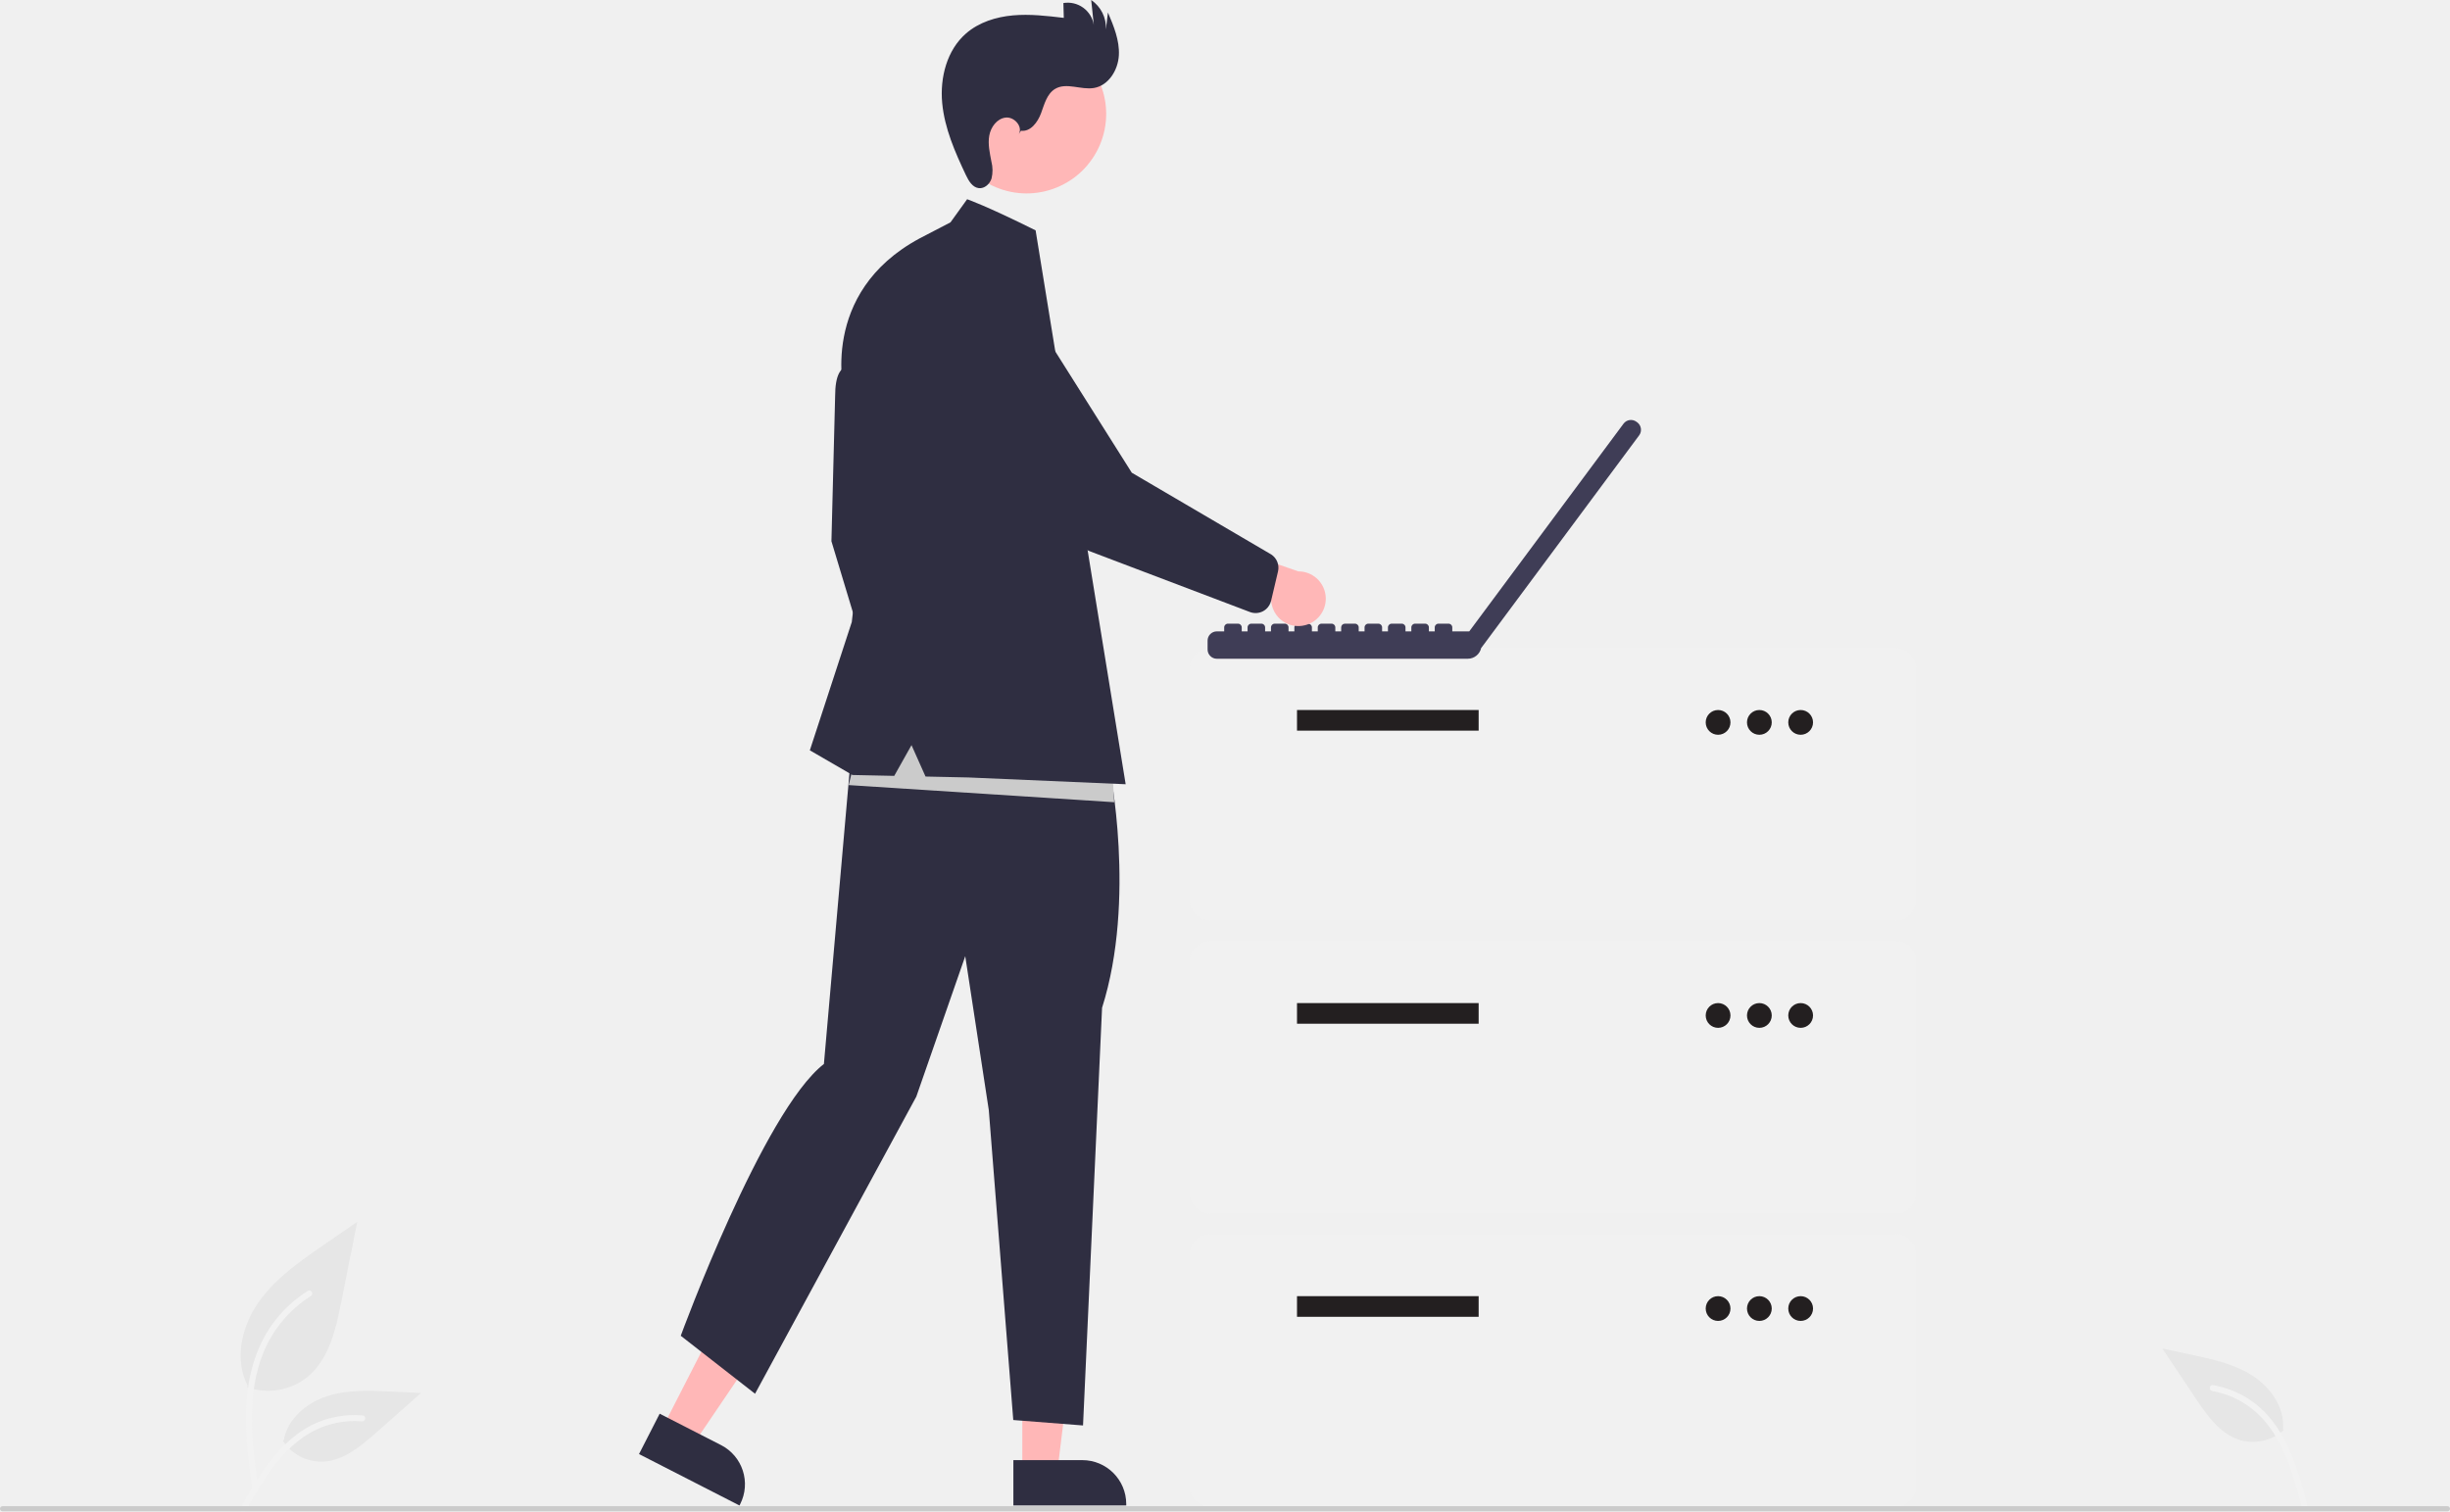
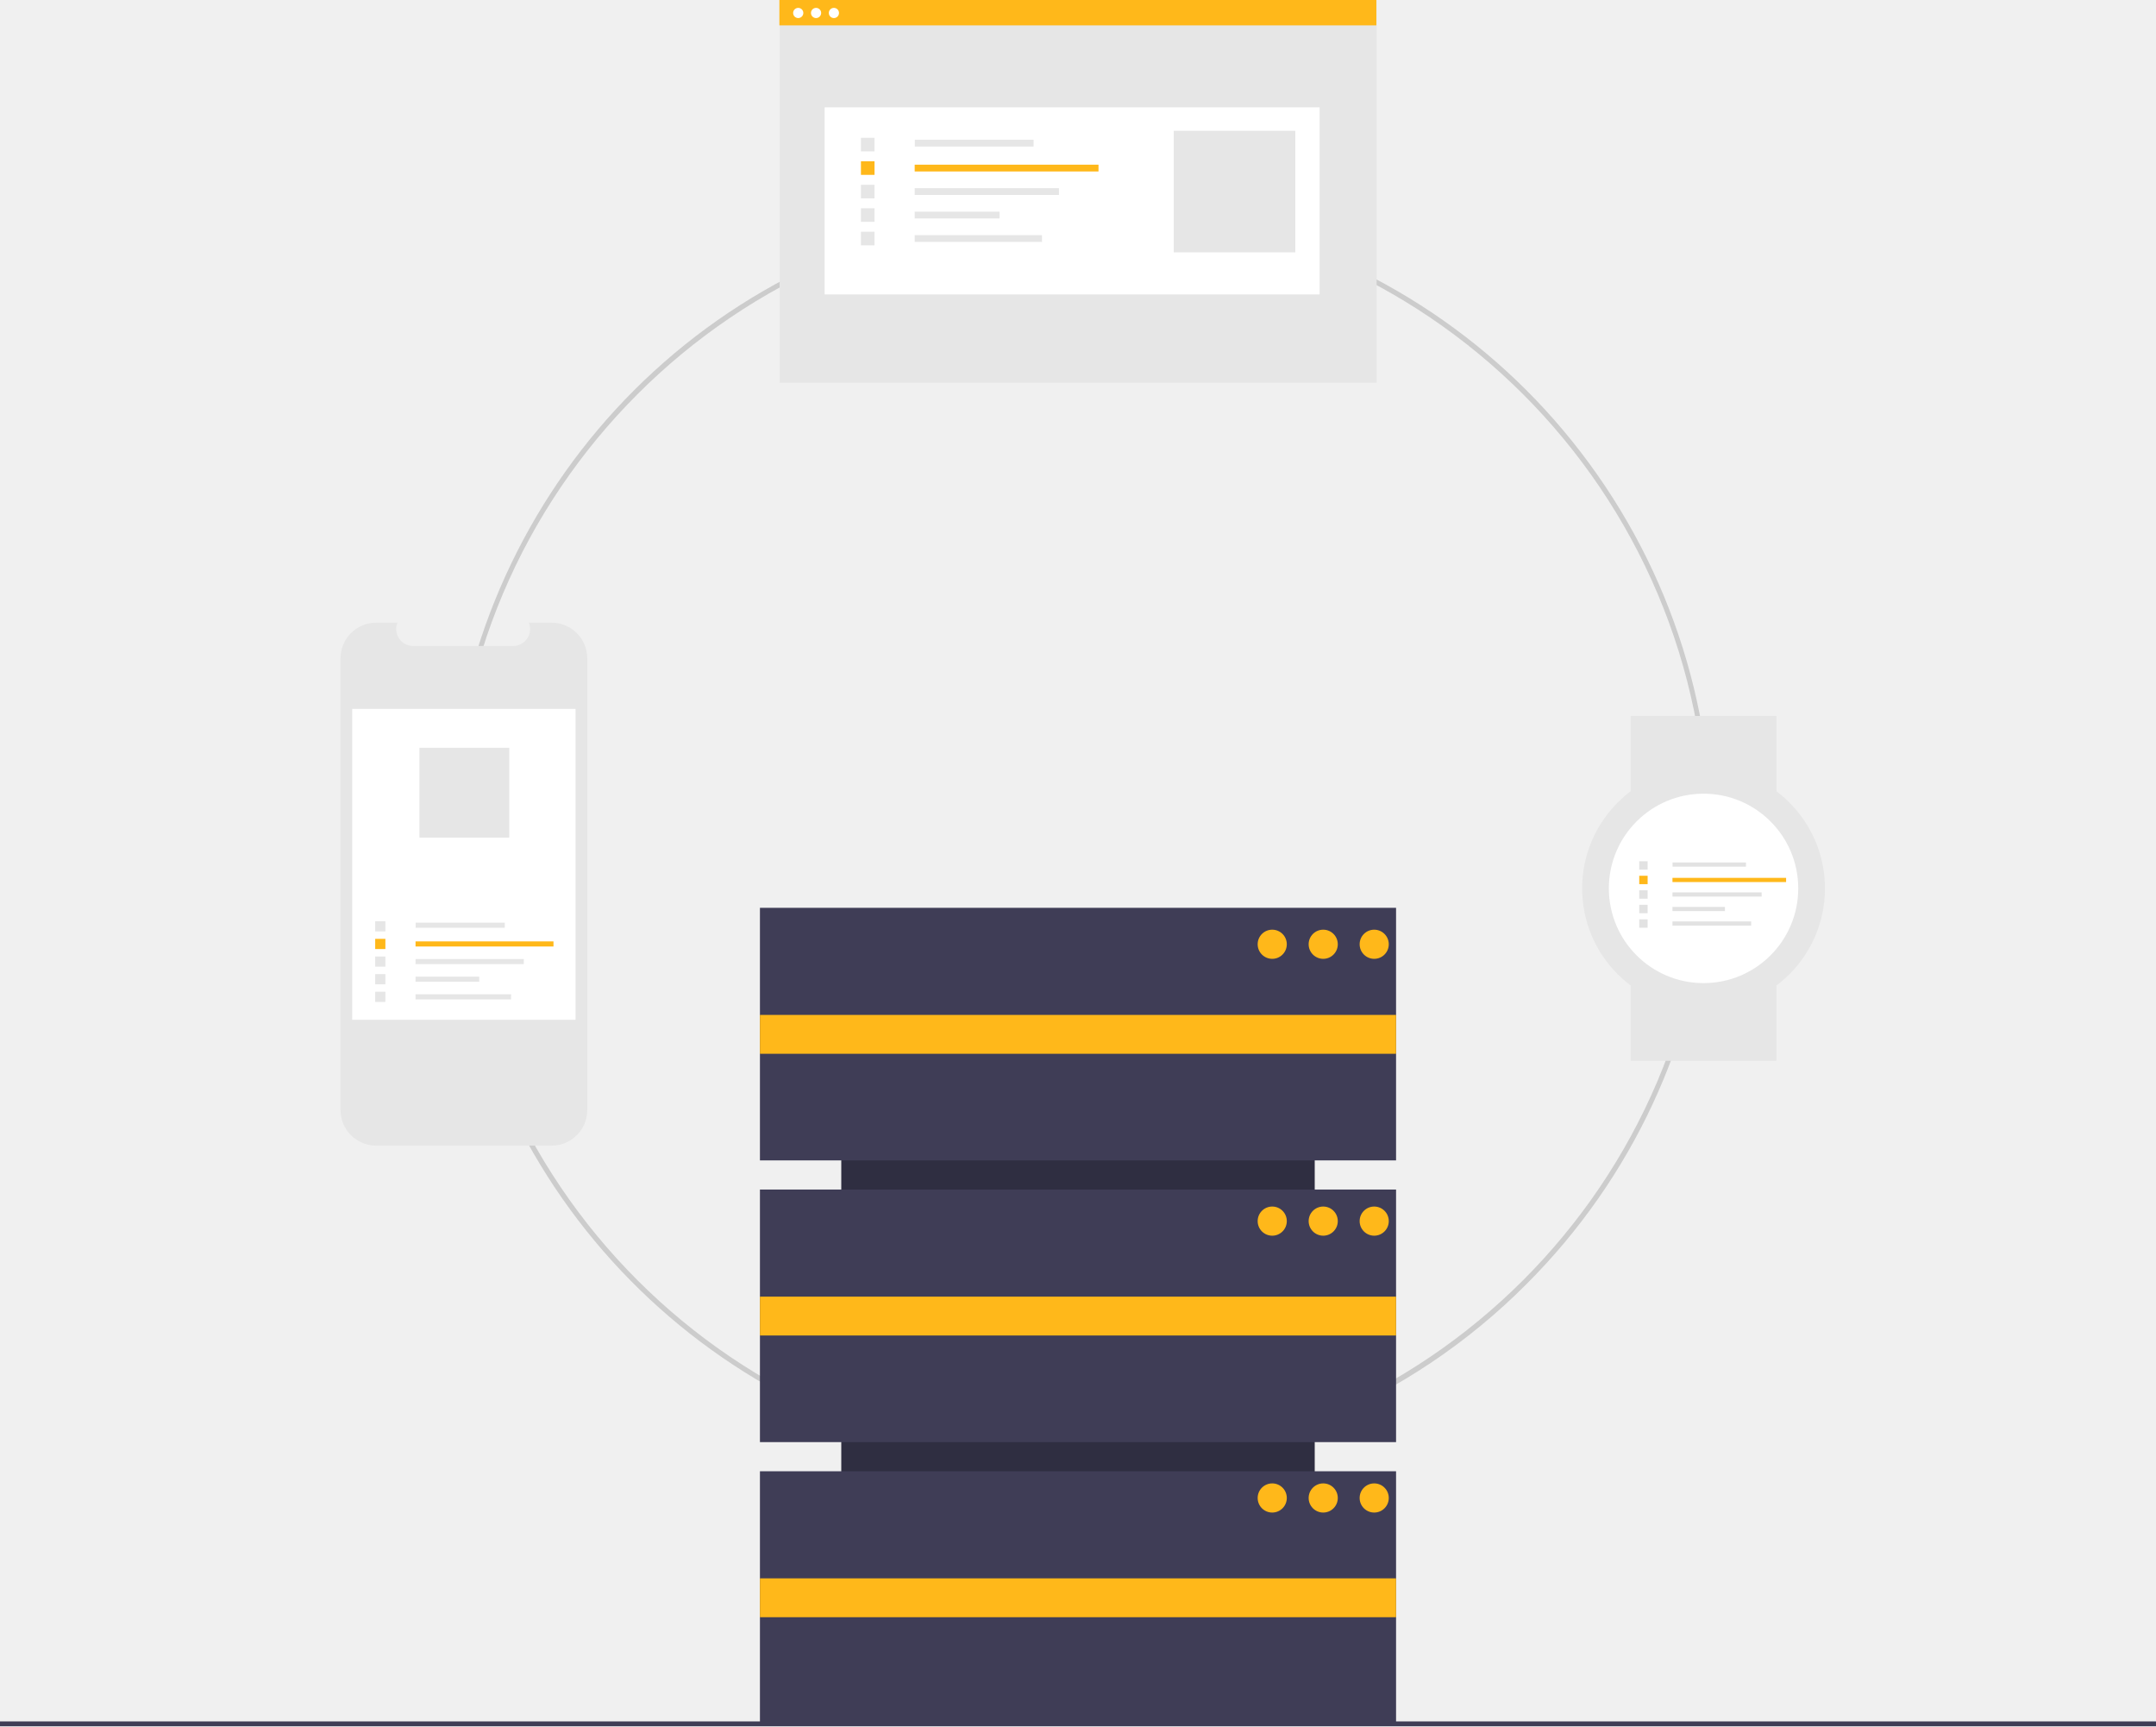
- <svg xmlns="http://www.w3.org/2000/svg" data-name="Layer 1" width="945" height="583.224" viewBox="0 0 945 583.224">
-   <path id="b0cf38c7-358d-48dc-a444-e9782686dfa5-102" data-name="Path 438" d="M222.885,693.524a24.215,24.215,0,0,0,23.383-4.119c8.19-6.874,10.758-18.196,12.847-28.682l6.18-31.017-12.938,8.908c-9.305,6.406-18.818,13.019-25.26,22.298s-9.252,21.947-4.078,31.988" transform="translate(-127.5 -158.3878)" fill="#e6e6e6" />
-   <path id="acbbaa8b-0bc2-4bc9-96d7-93dd88f90f19-103" data-name="Path 439" d="M224.883,733.235c-1.628-11.864-3.304-23.881-2.159-35.872,1.015-10.649,4.264-21.049,10.878-29.579a49.206,49.206,0,0,1,12.625-11.44c1.262-.796,2.424,1.204,1.167,1.997A46.779,46.779,0,0,0,228.89,680.666c-4.029,10.246-4.675,21.416-3.982,32.3.419,6.582,1.311,13.121,2.206,19.653a1.198,1.198,0,0,1-.808,1.423,1.163,1.163,0,0,1-1.423-.808Z" transform="translate(-127.5 -158.3878)" fill="#f2f2f2" />
-   <path id="bed63620-84ae-4c66-a7c8-0d9b30f8c1e7-104" data-name="Path 442" d="M236.604,714.198A17.825,17.825,0,0,0,252.135,722.217c7.864-.373,14.418-5.86,20.317-11.07l17.452-15.409-11.55-.553c-8.306-.398-16.827-.771-24.738,1.793s-15.208,8.726-16.654,16.915" transform="translate(-127.5 -158.3878)" fill="#e6e6e6" />
-   <path id="fc4eb8ca-daad-4589-b224-2c71eec1c546-105" data-name="Path 443" d="M220.28,740.055c7.84-13.871,16.932-29.288,33.181-34.216A37.026,37.026,0,0,1,267.416,704.398c1.482.128,1.112,2.412-.367,2.285a34.398,34.398,0,0,0-22.272,5.892c-6.28,4.275-11.17,10.218-15.308,16.519-2.535,3.861-4.806,7.884-7.076,11.903C221.667,742.281,219.546,741.354,220.28,740.055Z" transform="translate(-127.5 -158.3878)" fill="#f2f2f2" />
-   <path id="ec83fa9a-7bb4-4b90-a90b-e1cec4444963-106" data-name="Path 442" d="M1008.357,710.039a17.825,17.825,0,0,1-17.065,3.783c-7.508-2.371-12.442-9.35-16.813-15.895l-12.934-19.357,11.308,2.417c8.132,1.738,16.465,3.555,23.458,8.056s12.472,12.323,11.778,20.61" transform="translate(-127.5 -158.3878)" fill="#e6e6e6" />
-   <path id="e32935a9-e392-46b4-9a67-68c65f1cc9fa-107" data-name="Path 443" d="M1017.531,739.208c-4.034-15.414-8.885-32.643-23.334-41.559a37.026,37.026,0,0,0-13.124-4.96c-1.465-.255-1.691,2.047-.229,2.302a34.398,34.398,0,0,1,20.026,11.389c4.979,5.738,8.187,12.733,10.578,19.883,1.464,4.38,2.631,8.851,3.799,13.316C1015.62,741.006,1017.908,740.652,1017.531,739.208Z" transform="translate(-127.5 -158.3878)" fill="#f2f2f2" />
-   <path d="M858.659,513.481H594.335a7.971,7.971,0,0,1-7.962-7.962V416.349a7.971,7.971,0,0,1,7.962-7.962H858.659a7.971,7.971,0,0,1,7.962,7.962V505.519A7.971,7.971,0,0,1,858.659,513.481Z" transform="translate(-127.5 -158.3878)" fill="#f1f1f1" />
-   <rect x="500.274" y="273.885" width="70.062" height="7.962" fill="#231f20" />
-   <circle cx="662.69" cy="278.662" r="4.777" fill="#231f20" />
-   <circle cx="678.613" cy="278.662" r="4.777" fill="#231f20" />
-   <circle cx="694.536" cy="278.662" r="4.777" fill="#231f20" />
-   <path d="M858.659,626.535H594.335a7.971,7.971,0,0,1-7.962-7.962V529.404a7.971,7.971,0,0,1,7.962-7.962H858.659a7.971,7.971,0,0,1,7.962,7.962v89.17A7.971,7.971,0,0,1,858.659,626.535Z" transform="translate(-127.5 -158.3878)" fill="#f1f1f1" />
-   <rect x="500.274" y="386.939" width="70.062" height="7.962" fill="#231f20" />
-   <circle cx="662.69" cy="391.716" r="4.777" fill="#231f20" />
-   <circle cx="678.613" cy="391.716" r="4.777" fill="#231f20" />
-   <circle cx="694.536" cy="391.716" r="4.777" fill="#231f20" />
-   <path d="M858.659,739.589H594.335a7.971,7.971,0,0,1-7.962-7.962V642.458a7.971,7.971,0,0,1,7.962-7.962H858.659a7.971,7.971,0,0,1,7.962,7.962v89.17A7.971,7.971,0,0,1,858.659,739.589Z" transform="translate(-127.5 -158.3878)" fill="#f1f1f1" />
-   <rect x="500.274" y="499.993" width="70.062" height="7.962" fill="#231f20" />
-   <circle cx="662.69" cy="504.77" r="4.777" fill="#231f20" />
-   <circle cx="678.613" cy="504.77" r="4.777" fill="#231f20" />
-   <circle cx="694.536" cy="504.77" r="4.777" fill="#231f20" />
-   <path d="M759.012,321.315l-.292-.216-.007-.005a3.576,3.576,0,0,0-5.003.739L694.213,401.938h-6.546v-1.538a1.431,1.431,0,0,0-1.431-1.431h-3.905a1.431,1.431,0,0,0-1.431,1.431v1.538h-2.26v-1.538a1.431,1.431,0,0,0-1.431-1.431h-3.905a1.431,1.431,0,0,0-1.431,1.431v1.538h-2.253v-1.538a1.431,1.431,0,0,0-1.431-1.431h-3.905a1.431,1.431,0,0,0-1.431,1.431v1.538h-2.26v-1.538a1.431,1.431,0,0,0-1.431-1.431H655.259a1.431,1.431,0,0,0-1.431,1.431v1.538h-2.253v-1.538a1.431,1.431,0,0,0-1.431-1.431h-3.905a1.43,1.43,0,0,0-1.431,1.431v1.538H642.549v-1.538a1.431,1.431,0,0,0-1.431-1.431H637.213a1.431,1.431,0,0,0-1.431,1.431v1.538h-2.26v-1.538a1.431,1.431,0,0,0-1.431-1.431h-3.905a1.431,1.431,0,0,0-1.431,1.431v1.538h-2.253v-1.538a1.431,1.431,0,0,0-1.431-1.431h-3.905a1.431,1.431,0,0,0-1.431,1.431v1.538h-2.26v-1.538a1.431,1.431,0,0,0-1.431-1.431h-3.905a1.431,1.431,0,0,0-1.431,1.431v1.538h-2.253v-1.538a1.431,1.431,0,0,0-1.431-1.431h-3.905a1.431,1.431,0,0,0-1.431,1.431v1.538H596.858a3.576,3.576,0,0,0-3.576,3.576V408.926a3.576,3.576,0,0,0,3.576,3.576h96.762a5.329,5.329,0,0,0,5.218-4.247l.037.028L759.745,326.325l.006-.007A3.577,3.577,0,0,0,759.012,321.315Z" transform="translate(-127.5 -158.3878)" fill="#3f3d56" />
-   <polygon points="255.504 550.825 267.523 556.976 296.966 513.544 279.228 504.466 255.504 550.825" fill="#ffb7b7" />
-   <path d="M381.946,703.72l23.67,12.113.001 0a16.946,16.946,0,0,1,7.364,22.804l-.251.49-38.754-19.833Z" transform="translate(-127.5 -158.3878)" fill="#2f2e41" />
-   <polygon points="394.317 567.652 407.819 567.652 414.242 515.575 394.315 515.575 394.317 567.652" fill="#ffb7b7" />
-   <path d="M518.373,721.632l26.589-.001h.001a16.946,16.946,0,0,1,16.945,16.944v.551l-43.534.002Z" transform="translate(-127.5 -158.3878)" fill="#2f2e41" />
-   <path d="M458.663,301.261s-9.041-6.927-9.041,9.993l-1.428,55.913,15.941,52.82,9.279-17.131-3.807-37.117Z" transform="translate(-127.5 -158.3878)" fill="#2f2e41" />
-   <path d="M555.377,454.192s10.484,51.058-2.796,92.96l-7.339,161.107-26.909-2.097-9.436-119.52-9.086-59.41-18.872,54.168L418.733,696.027l-28.657-22.366s31.756-86.649,55.217-104.842l11.766-134.011Z" transform="translate(-127.5 -158.3878)" fill="#2f2e41" />
-   <circle cx="523.48" cy="202.314" r="30.683" transform="translate(-32.63308 406.2144) rotate(-61.33685)" fill="#ffb7b7" />
-   <path d="M521.309,208.822c3.678.479,6.453-3.285,7.739-6.763s2.267-7.529,5.465-9.408c4.369-2.567,9.959.52,14.955-.327,5.642-.957,9.311-6.936,9.598-12.651s-1.987-11.212-4.219-16.482l-.779,6.549a12.987,12.987,0,0,0-5.675-11.352l1.004,9.609A10.199,10.199,0,0,0,537.664,159.558l.158,5.726c-6.517-.775-13.09-1.551-19.626-.961s-13.118,2.658-18.071,6.963c-7.41,6.439-10.116,17.041-9.208,26.815s4.943,18.957,9.149,27.827c1.058,2.232,2.521,4.75,4.975,5.034,2.204.255,4.222-1.587,4.907-3.698a13.404,13.404,0,0,0-.059-6.585c-.62-3.295-1.402-6.662-.819-9.963s2.958-6.564,6.286-6.968,6.733,3.399,5.133,6.345Z" transform="translate(-127.5 -158.3878)" fill="#2f2e41" />
-   <polygon points="429.776 309.458 327.357 302.85 335.066 270.913 428.674 291.838 429.776 309.458" fill="#cbcbcb" />
-   <path d="M494.114,244.158l6.424-8.919s7.18,2.44,26.41,12.012l1.359,8.356L561.685,460.909,501.014,458.292l-16.522-.352-5.407-12.12-6.667,11.863-16.134-.343-16.417-9.517,16.179-49.489,5.234-45.206-8.089-42.589s-10.179-39.108,29.027-60.195Z" transform="translate(-127.5 -158.3878)" fill="#2f2e41" />
-   <path d="M630.863,399.573a10.486,10.486,0,0,1-13.041-9.406L581.827,380.526l14.48-12.857,31.962,11.127a10.543,10.543,0,0,1,2.595,20.777Z" transform="translate(-127.5 -158.3878)" fill="#ffb7b7" />
-   <path d="M614.741,394.13a6.142,6.142,0,0,1-4.987.396l-59.213-22.474a63.227,63.227,0,0,1-34.032-28.684l-24.693-44.049a19.765,19.765,0,1,1,29.491-26.323L564.047,340.737l53.787,31.534a6.155,6.155,0,0,1,2.617,6.546l-2.675,11.334a6.143,6.143,0,0,1-1.866,3.15A6.074,6.074,0,0,1,614.741,394.13Z" transform="translate(-127.5 -158.3878)" fill="#2f2e41" />
-   <path d="M1071.5,741.388h-943a1,1,0,0,1,0-2h943a1,1,0,0,1,0,2Z" transform="translate(-127.5 -158.3878)" fill="#cbcbcb" />
+ <svg xmlns="http://www.w3.org/2000/svg" data-name="Layer 1" width="888" height="710.807" viewBox="0 0 888 710.807">
+   <path d="M600.936,699.404a260.064,260.064,0,1,1,183.894-76.171A258.365,258.365,0,0,1,600.936,699.404Zm0-518.129c-142.297,0-258.064,115.768-258.064,258.065s115.768,258.064,258.064,258.064S859,581.637,859,439.34,743.232,181.275,600.936,181.275Z" transform="translate(-156 -94.59648)" fill="#ccc" />
+   <rect x="469" y="509.904" width="262" height="195" transform="translate(1051.404 -87.19257) rotate(90)" fill="#2f2e41" />
+   <rect x="313" y="373.807" width="262" height="104" fill="#3f3d56" />
+   <rect x="313" y="489.807" width="262" height="104" fill="#3f3d56" />
+   <rect x="313" y="605.807" width="262" height="104" fill="#3f3d56" />
+   <rect x="313" y="417.904" width="262" height="16" fill="#ffb81a" />
+   <rect x="313" y="533.904" width="262" height="16" fill="#ffb81a" />
+   <rect x="313" y="649.904" width="262" height="16" fill="#ffb81a" />
+   <circle cx="524" cy="388.807" r="6" fill="#ffb81a" />
+   <circle cx="545" cy="388.807" r="6" fill="#ffb81a" />
+   <circle cx="566" cy="388.807" r="6" fill="#ffb81a" />
+   <circle cx="524" cy="502.807" r="6" fill="#ffb81a" />
+   <circle cx="545" cy="502.807" r="6" fill="#ffb81a" />
+   <circle cx="566" cy="502.807" r="6" fill="#ffb81a" />
+   <circle cx="524" cy="616.807" r="6" fill="#ffb81a" />
+   <circle cx="545" cy="616.807" r="6" fill="#ffb81a" />
+   <circle cx="566" cy="616.807" r="6" fill="#ffb81a" />
+   <rect y="708.807" width="888" height="2" fill="#3f3d56" />
+   <path d="M397.879,365.661v185.992a14.675,14.675,0,0,1-14.672,14.672H310.928a14.677,14.677,0,0,1-14.678-14.672V365.661a14.677,14.677,0,0,1,14.678-14.672h8.768a6.978,6.978,0,0,0,6.455,9.606h41.208a6.978,6.978,0,0,0,6.455-9.606h9.392A14.675,14.675,0,0,1,397.879,365.661Z" transform="translate(-156 -94.59648)" fill="#e6e6e6" />
+   <rect x="145.064" y="291.91" width="92" height="128" fill="#fff" />
+   <rect x="171.186" y="379.927" width="36.72" height="2.098" fill="#e6e6e6" />
+   <rect x="171.149" y="387.632" width="56.817" height="2.098" fill="#ffb81a" />
+   <rect x="171.149" y="394.89" width="44.588" height="2.098" fill="#e6e6e6" />
+   <rect x="171.149" y="402.149" width="26.228" height="2.098" fill="#e6e6e6" />
+   <rect x="171.149" y="409.407" width="39.343" height="2.098" fill="#e6e6e6" />
+   <rect x="154.533" y="379.324" width="4.197" height="4.197" fill="#e6e6e6" />
+   <rect x="154.533" y="386.582" width="4.197" height="4.197" fill="#ffb81a" />
+   <rect x="154.533" y="393.841" width="4.197" height="4.197" fill="#e6e6e6" />
+   <rect x="154.533" y="401.1" width="4.197" height="4.197" fill="#e6e6e6" />
+   <rect x="154.533" y="408.358" width="4.197" height="4.197" fill="#e6e6e6" />
+   <rect x="172.751" y="307.91" width="36.998" height="36.998" fill="#e6e6e6" />
+   <rect x="321.111" y="0.139" width="245.884" height="157.475" fill="#e6e6e6" />
+   <rect x="339.647" y="44.195" width="203.861" height="77.035" fill="#fff" />
+   <rect x="376.789" y="57.542" width="48.927" height="2.796" fill="#e6e6e6" />
+   <rect x="376.74" y="67.807" width="75.705" height="2.796" fill="#ffb81a" />
+   <rect x="376.74" y="77.479" width="59.411" height="2.796" fill="#e6e6e6" />
+   <rect x="376.74" y="87.151" width="34.948" height="2.796" fill="#e6e6e6" />
+   <rect x="376.74" y="96.822" width="52.422" height="2.796" fill="#e6e6e6" />
+   <rect x="354.601" y="56.738" width="5.592" height="5.592" fill="#e6e6e6" />
+   <rect x="354.601" y="66.409" width="5.592" height="5.592" fill="#ffb81a" />
+   <rect x="354.601" y="76.081" width="5.592" height="5.592" fill="#e6e6e6" />
+   <rect x="354.601" y="85.753" width="5.592" height="5.592" fill="#e6e6e6" />
+   <rect x="354.601" y="95.424" width="5.592" height="5.592" fill="#e6e6e6" />
+   <rect x="483.445" y="53.847" width="50.059" height="50.059" fill="#e6e6e6" />
+   <rect x="321.006" width="245.884" height="10.446" fill="#ffb81a" />
+   <circle cx="328.768" cy="5.341" r="2.097" fill="#fff" />
+   <circle cx="336.117" cy="5.341" r="2.097" fill="#fff" />
+   <circle cx="343.466" cy="5.341" r="2.097" fill="#fff" />
+   <rect x="671.648" y="294.807" width="60" height="31" fill="#e6e6e6" />
+   <rect x="671.648" y="405.807" width="60" height="31" fill="#e6e6e6" />
+   <circle cx="701.648" cy="365.807" r="50" fill="#e6e6e6" />
+   <circle cx="701.648" cy="365.807" r="39" fill="#fff" />
+   <rect x="688.877" y="355.122" width="30.247" height="1.728" fill="#e2e2e2" />
+   <rect x="688.846" y="361.468" width="46.802" height="1.728" fill="#ffb81a" />
+   <rect x="688.846" y="367.447" width="36.728" height="1.728" fill="#e2e2e2" />
+   <rect x="688.846" y="373.426" width="21.605" height="1.728" fill="#e2e2e2" />
+   <rect x="688.846" y="379.405" width="32.407" height="1.728" fill="#e2e2e2" />
+   <rect x="675.16" y="354.625" width="3.457" height="3.457" fill="#e2e2e2" />
+   <rect x="675.16" y="360.604" width="3.457" height="3.457" fill="#ffb81a" />
+   <rect x="675.16" y="366.583" width="3.457" height="3.457" fill="#e2e2e2" />
+   <rect x="675.16" y="372.562" width="3.457" height="3.457" fill="#e2e2e2" />
+   <rect x="675.16" y="378.541" width="3.457" height="3.457" fill="#e2e2e2" />
</svg>
